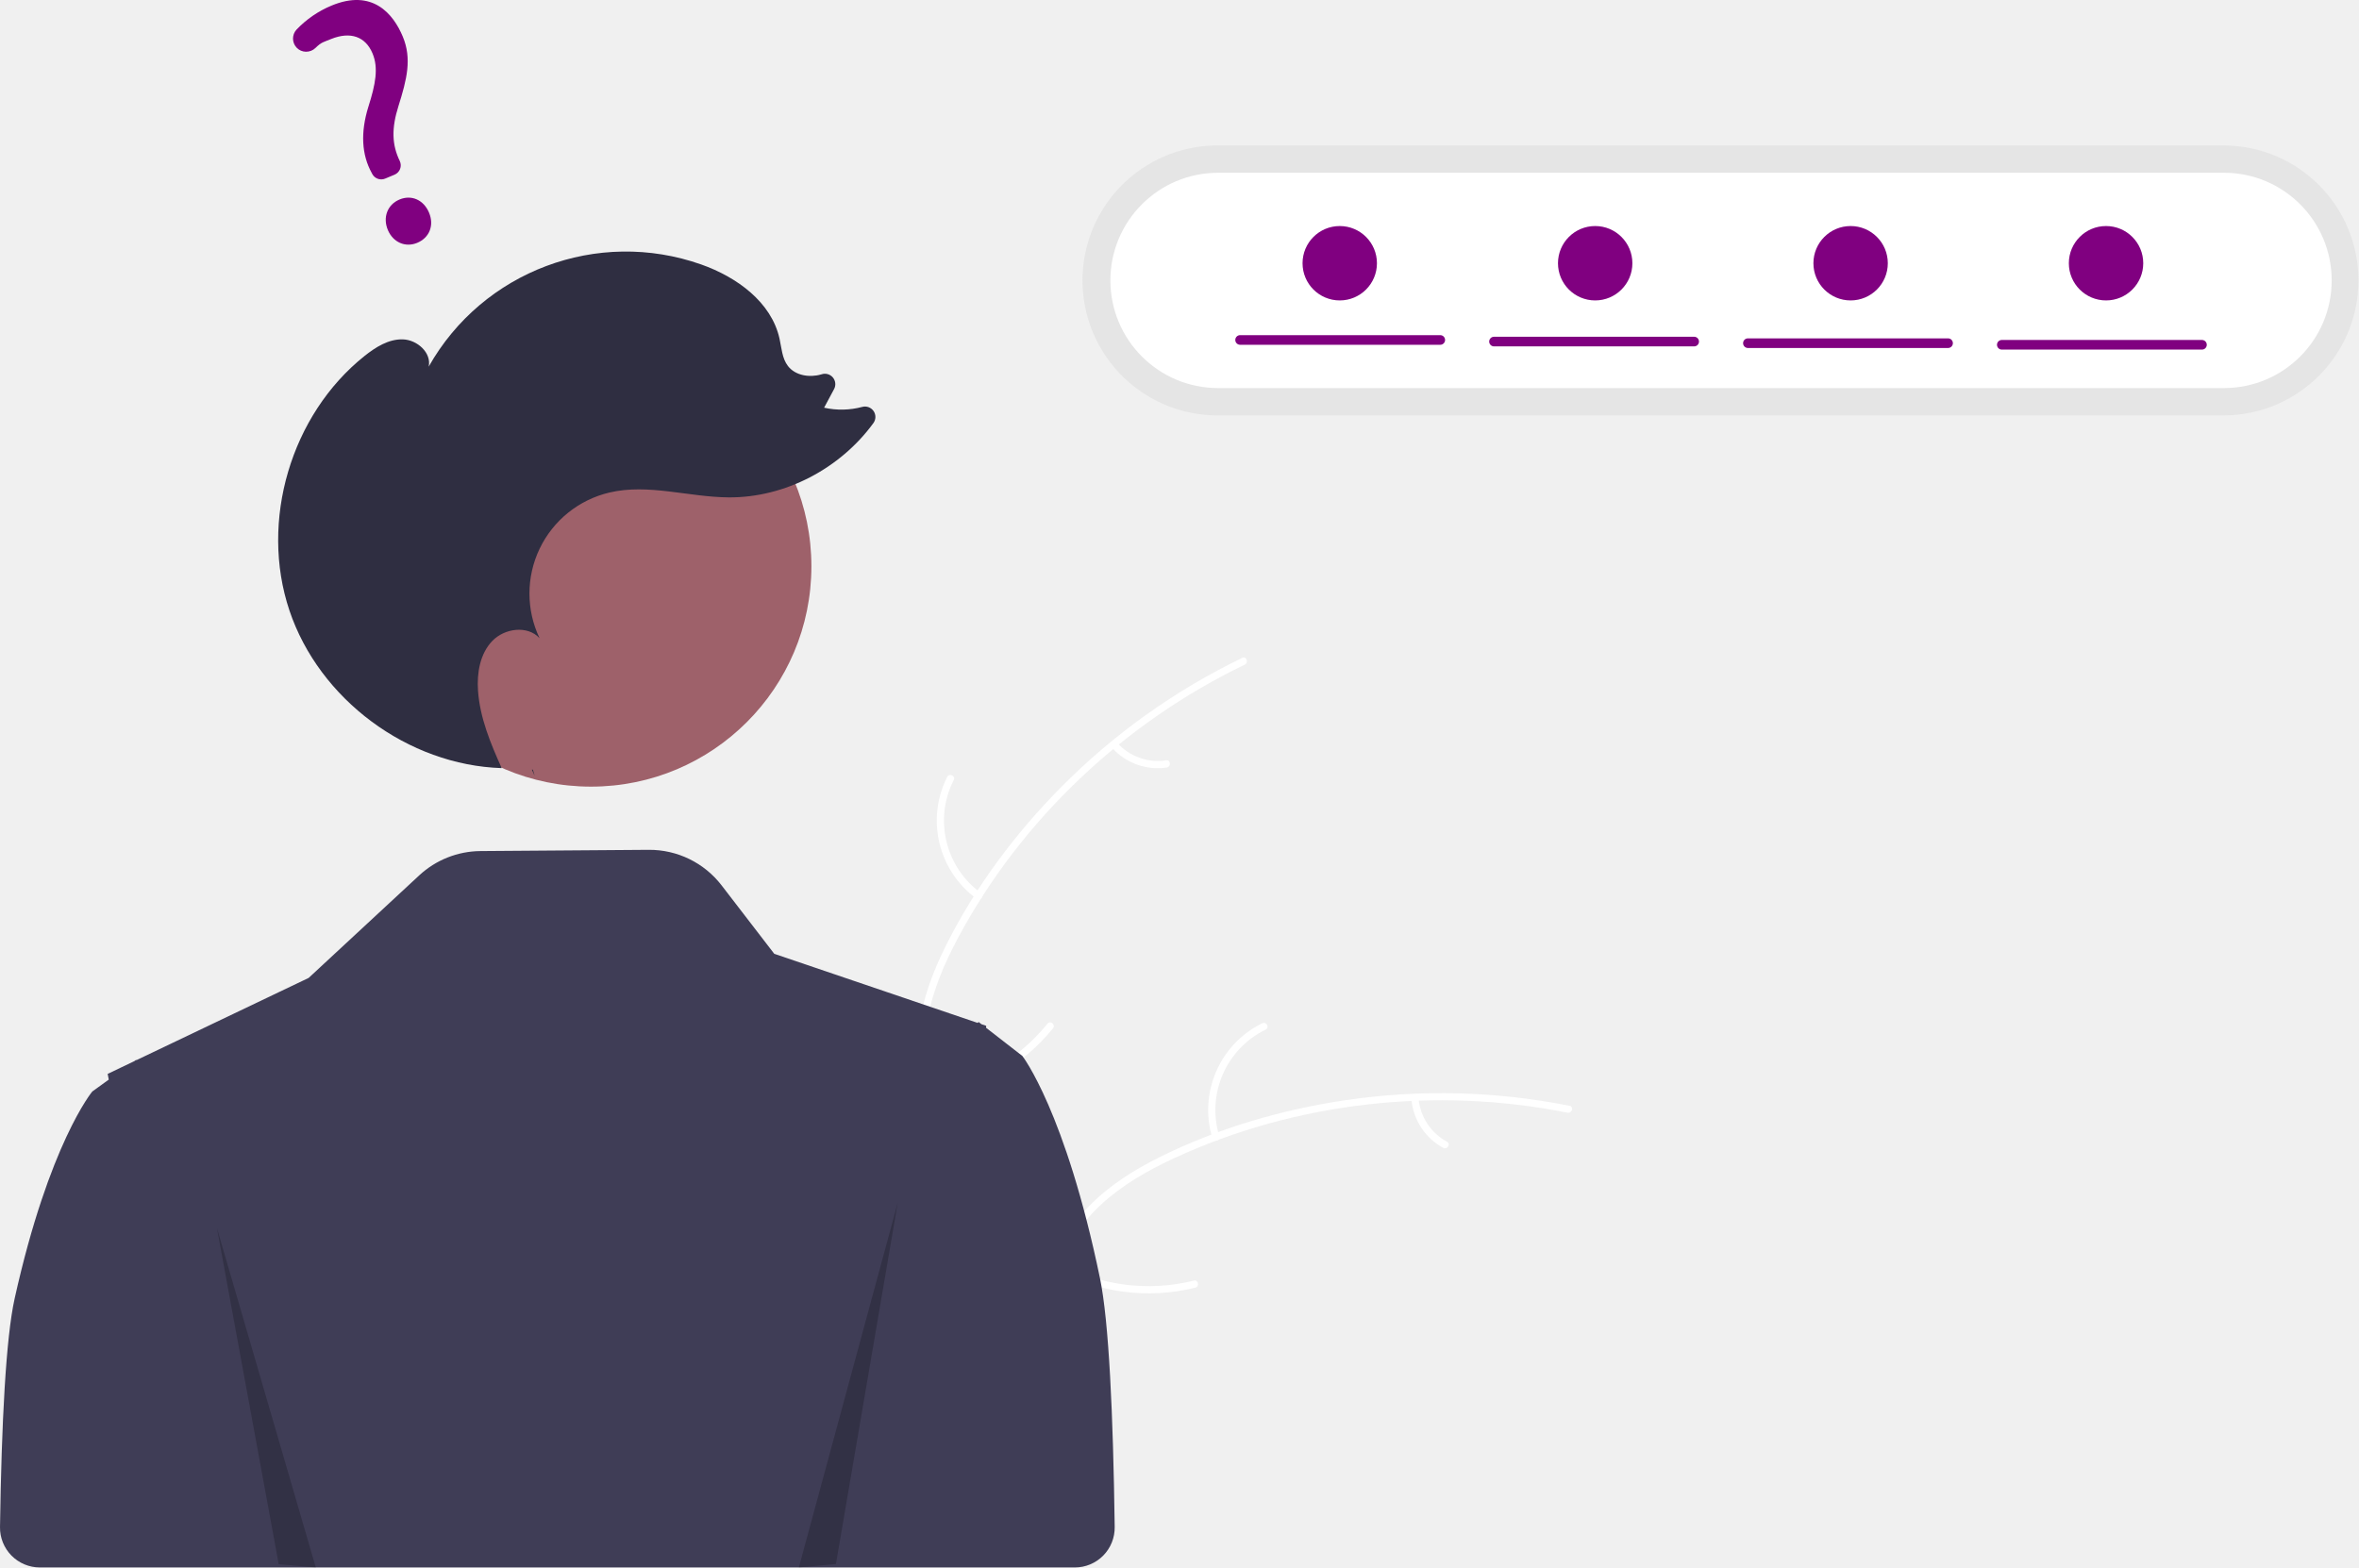
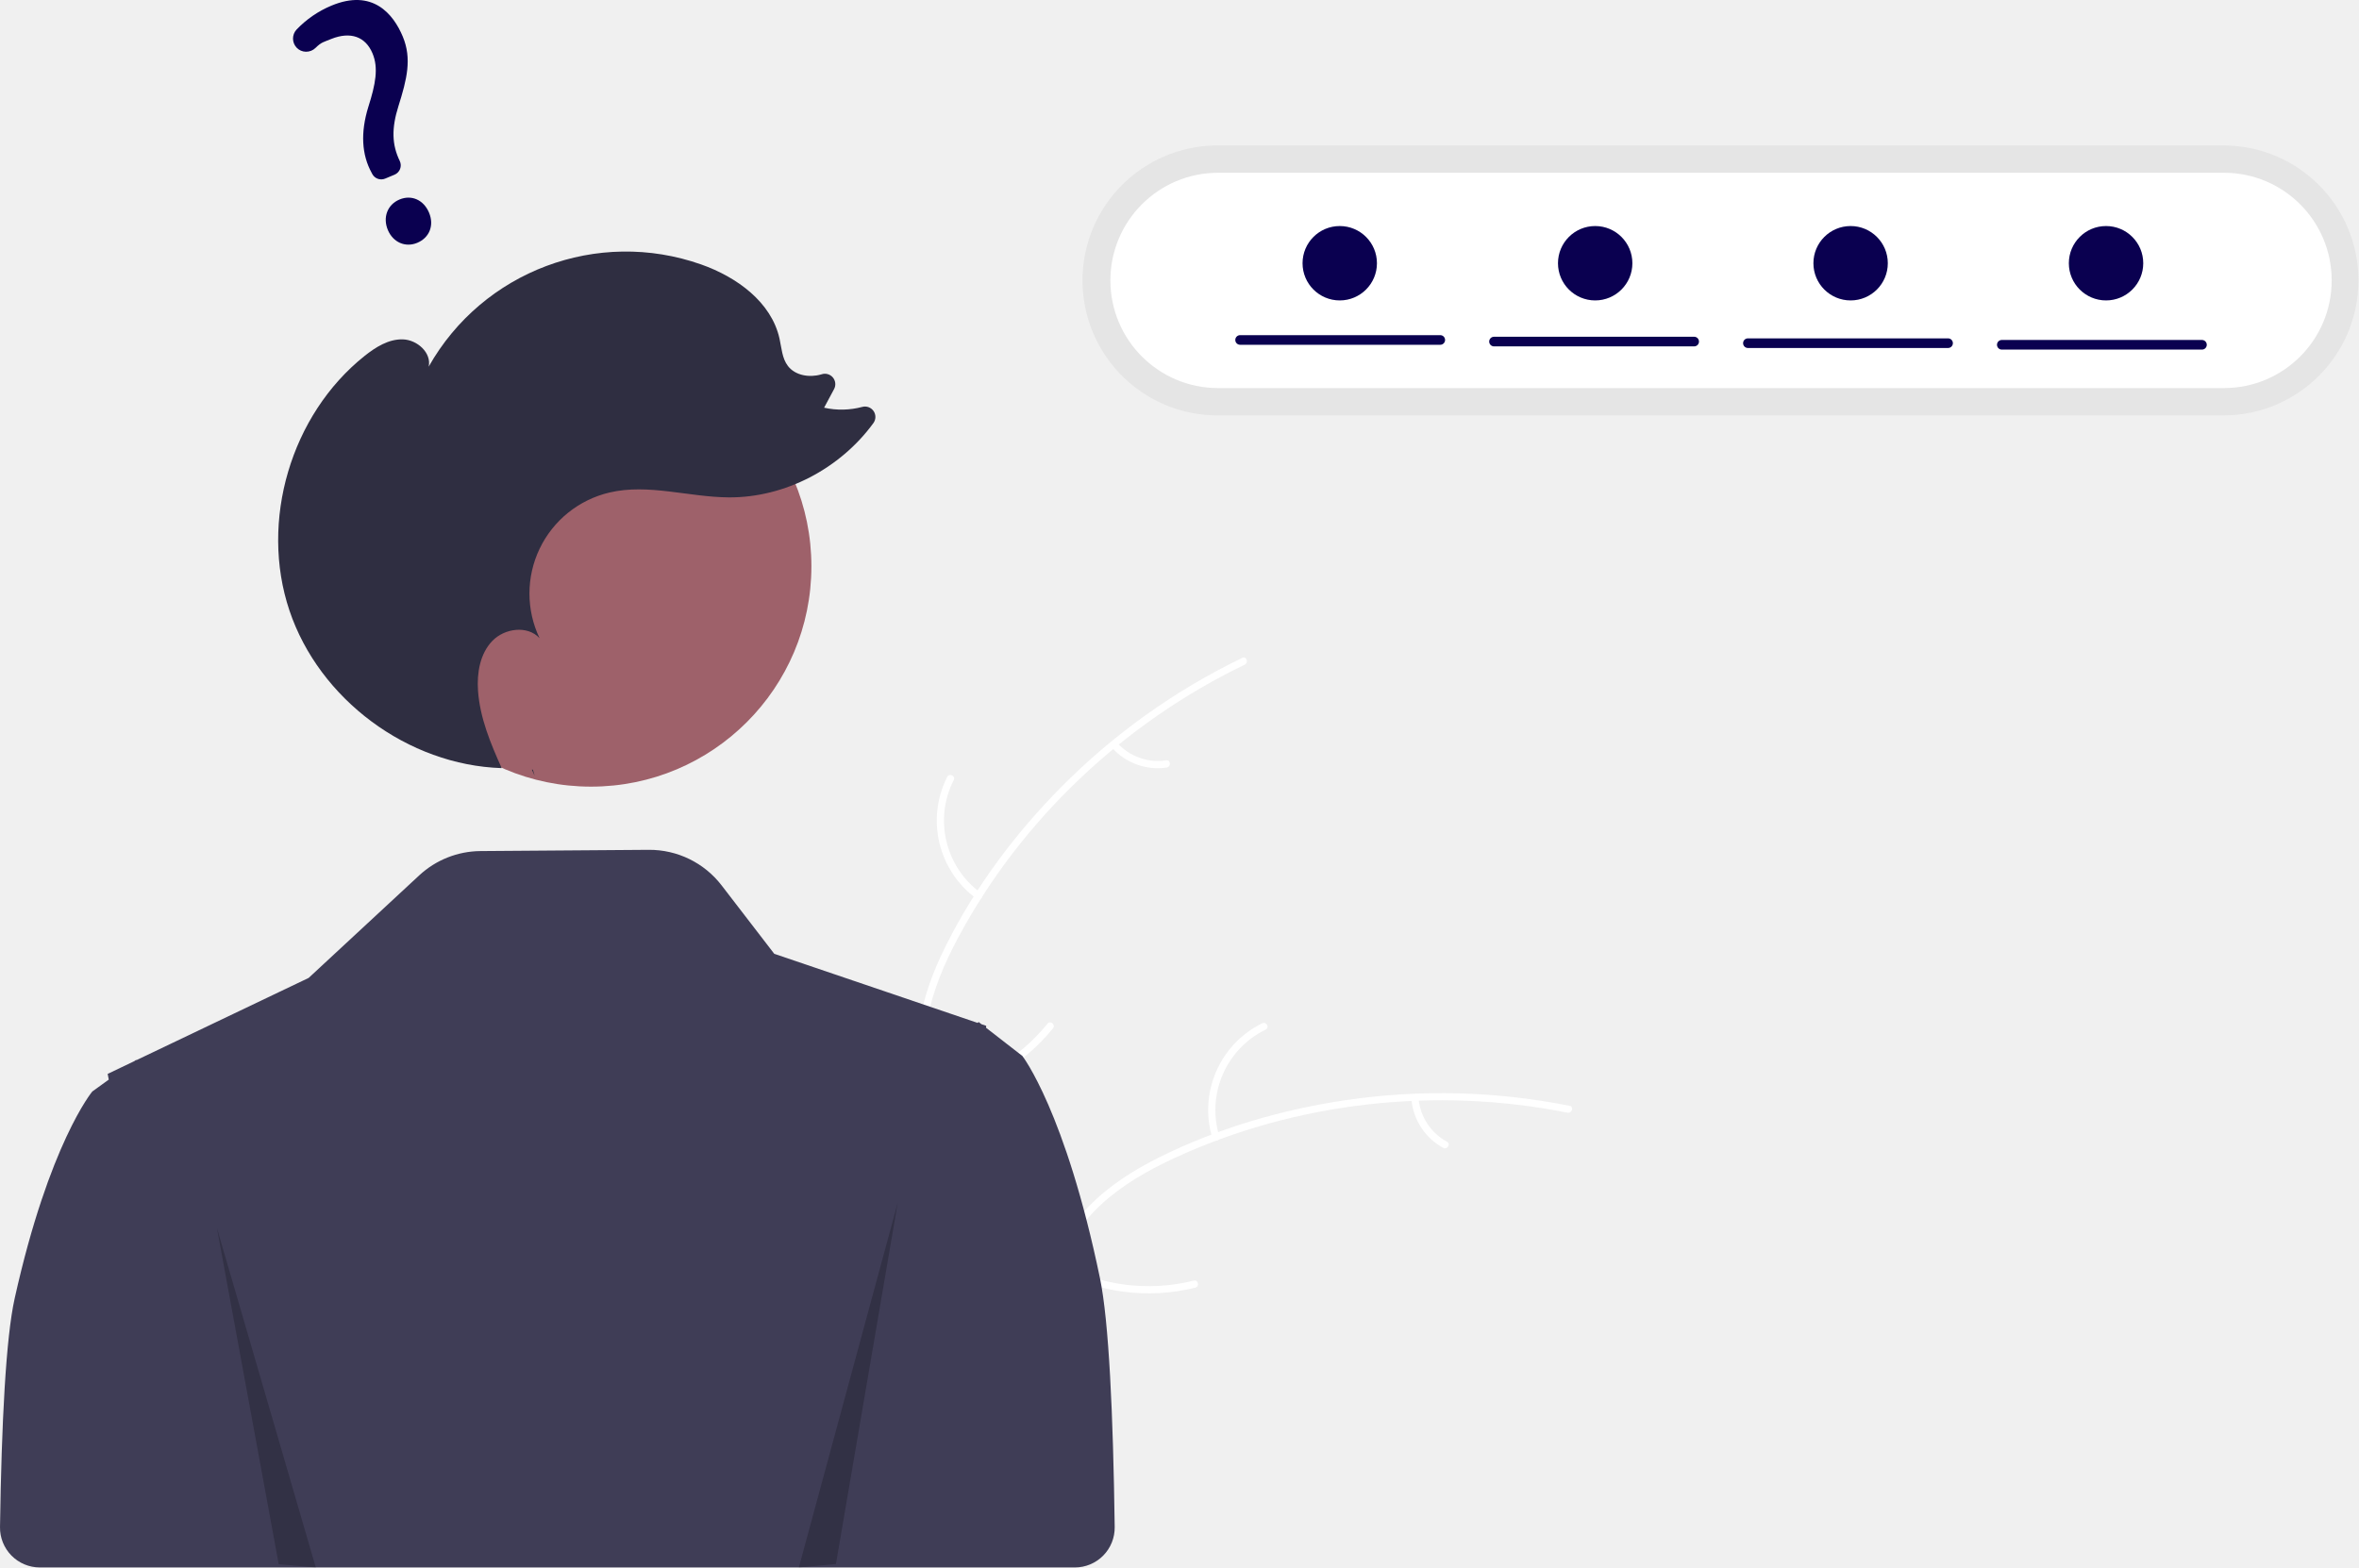
<svg xmlns="http://www.w3.org/2000/svg" data-name="Layer 1" width="951.235" height="632.162" viewBox="0 0 951.235 632.162">
  <path d="M465.591,496.884c32.599-57.345,94.782-101.377,160.608-97.135a303.919,303.919,0,0,0-79.931,192.744c-1.081,27.644.595,58.502-17.759,79.201-11.42,12.88-28.877,19.117-46.04,20.426-17.164,1.308-34.324-1.793-51.259-4.881l-4.108,1.261C425.537,622.556,432.992,554.23,465.591,496.884Z" transform="translate(-124.3823 -133.0693)" fill="#f0f0f0" />
  <path d="M626.297,401.13C577.62,424.563,536.113,463.7,510.633,511.429c-5.509,10.319-10.199,21.266-12.244,32.841-2.047,11.58-.617,22.603,3.338,33.602,3.616,10.055,8.479,19.921,9.588,30.68,1.169,11.34-3.004,21.944-10.515,30.359-9.19,10.296-21.531,16.677-33.817,22.497-13.641,6.462-27.912,12.958-37.573,25.019-1.171,1.461-3.37-.441-2.201-1.9,16.809-20.983,45.583-24.928,65.536-41.831,9.31-7.887,16.3-18.628,15.859-31.214-.386-11.005-5.392-21.184-9.141-31.333-3.937-10.657-5.9-21.372-4.488-32.734,1.444-11.622,5.716-22.776,10.937-33.191,11.774-23.488,27.887-45.051,46.345-63.691a264.375,264.375,0,0,1,73.099-52.155c1.681-.809,2.612,1.947.942,2.751Z" transform="translate(-124.3823 -133.0693)" fill="#fff" />
  <path d="M518.097,495.478a38.974,38.974,0,0,1-11.761-49.077c.851-1.666,3.48-.421,2.627,1.247a36.089,36.089,0,0,0,11.033,45.63c1.515,1.097-.393,3.291-1.9,2.201Z" transform="translate(-124.3823 -133.0693)" fill="#fff" />
  <path d="M499.222,573.016A75.118,75.118,0,0,0,546.783,545.906c1.176-1.457,3.375.444,2.201,1.9A78.134,78.134,0,0,1,499.435,575.915c-1.855.266-2.058-2.635-.213-2.899Z" transform="translate(-124.3823 -133.0693)" fill="#fff" />
  <path d="M574.907,432.685a22.061,22.061,0,0,0,19.718,7.03c1.851-.289,2.052,2.612.213,2.899a24.721,24.721,0,0,1-21.83-7.728,1.502,1.502,0,0,1-.151-2.05,1.461,1.461,0,0,1,2.05-.151Z" transform="translate(-124.3823 -133.0693)" fill="#fff" />
  <path d="M757.173,580.652c-1.151.213-2.302.427-3.463.662a290.53,290.53,0,0,0-45.425,12.557c-1.149.4-2.308.823-3.443,1.255a306.284,306.284,0,0,0-96.329,58.622,297.44,297.44,0,0,0-31.2,32.695c-13.196,16.123-26.221,34.654-43.465,45.166a51.028,51.028,0,0,1-5.552,3.01l-99.338-41.204c-.179-.207-.368-.392-.548-.599l-4.041-1.464c.451-.636.932-1.287,1.383-1.923.26-.37.542-.731.802-1.102.18-.244.362-.488.511-.718.06-.081.121-.162.171-.221.149-.23.311-.429.451-.636q4.02-5.465,8.13-10.892c.009-.023.009-.023.041-.036,20.951-27.516,44.382-53.525,71.017-75.151.802-.65,1.611-1.324,2.458-1.955a283.824,283.824,0,0,1,38.364-25.951,250.912,250.912,0,0,1,22.758-11.253A208.652,208.652,0,0,1,633.669,545.389c43.431-4.033,87.669,5.869,120.98,33.154C755.5,579.241,756.331,579.931,757.173,580.652Z" transform="translate(-124.3823 -133.0693)" fill="#f0f0f0" />
  <path d="M756.427,581.82c-52.975-10.597-109.678-4.339-158.759,18.43-10.611,4.923-20.947,10.84-29.549,18.85-8.606,8.014-14.101,17.676-17.565,28.839-3.167,10.205-5.224,21.011-10.816,30.269-5.895,9.758-15.61,15.712-26.674,17.909-13.537,2.688-27.232.352-40.545-2.397-14.782-3.053-30.088-6.459-45.063-2.646-1.814.462-2.425-2.381-.613-2.842,26.055-6.634,51.404,7.541,77.512,6.058,12.183-.692,24.23-5.06,31.455-15.374,6.318-9.019,8.449-20.16,11.566-30.521,3.273-10.879,8.157-20.616,16.124-28.838,8.151-8.41,18.277-14.744,28.715-19.916,23.542-11.665,49.39-19.181,75.35-22.951a264.375,264.375,0,0,1,89.766,2.367c1.83.366.913,3.127-.905,2.763Z" transform="translate(-124.3823 -133.0693)" fill="#fff" />
  <path d="M613.231,592.008a38.974,38.974,0,0,1,20.158-46.266c1.682-.817,3.032,1.759,1.347,2.577a36.089,36.089,0,0,0-18.663,43.076c.549,1.788-2.296,2.391-2.842.613Z" transform="translate(-124.3823 -133.0693)" fill="#fff" />
  <path d="M551.478,642.554a75.118,75.118,0,0,0,54.296,6.99c1.816-.456,2.427,2.387.613,2.842a78.135,78.135,0,0,1-56.485-7.388c-1.641-.905-.057-3.343,1.576-2.443Z" transform="translate(-124.3823 -133.0693)" fill="#fff" />
  <path d="M696.396,576.075a22.061,22.061,0,0,0,11.511,17.484c1.652.884.066,3.321-1.576,2.443a24.721,24.721,0,0,1-12.777-19.314,1.502,1.502,0,0,1,1.114-1.728,1.461,1.461,0,0,1,1.728,1.114Z" transform="translate(-124.3823 -133.0693)" fill="#fff" />
  <path d="M567.941,648.631c-13.912-67.267-31.302-89.694-31.302-89.694l-6.643-5.152-7.989-6.206.039-.798-1.895-.644-.445-.346-.729-.56-.117.126-.248.256-36.152-12.289-45.865-15.579L415.355,490.14a36.734,36.734,0,0,0-29.387-14.334l-67.829.502a36.734,36.734,0,0,0-24.71,9.801l-44.583,41.354-69.469,33.178-.117-.117-.729.521-10.734,5.132.443,2.306-6.643,4.794s-17.39,20.868-31.302,83.459c-3.539,15.926-5.281,50.09-5.91,92.188a16.069,16.069,0,0,0,16.062,16.307H511.494v-0H557.806a16.072,16.072,0,0,0,16.063-16.291C573.254,703.131,571.513,665.902,567.941,648.631Z" transform="translate(-124.3823 -133.0693)" fill="#3f3d56" />
  <path d="M615.548,191.732a54.431,54.431,0,1,0,0,108.861H1021.187a54.431,54.431,0,0,0,0-108.861Z" transform="translate(-124.3823 -133.0693)" fill="#e5e5e5" />
  <path d="M615.548,202.747a43.415,43.415,0,1,0,0,86.83H1021.187a43.415,43.415,0,0,0,0-86.83Z" transform="translate(-124.3823 -133.0693)" fill="#fff" />
  <circle id="e096411a-cdc3-4e6d-bbd4-4630e1fee17e" data-name="ab6171fa-7d69-4734-b81c-8dff60f9761b" cx="238.323" cy="228.392" r="88.863" fill="#9e616a" />
  <path d="M339.972,445.973q-.569-1.254-1.136-2.516c.146.005.29.026.435.029Z" transform="translate(-124.3823 -133.0693)" fill="#2f2e41" />
  <path d="M271.371,276.64c4.494-3.585,9.747-6.884,15.494-6.699,5.746.185,11.573,5.375,10.383,11a91.318,91.318,0,0,1,109.895-41.208c14.282,5.039,28.287,15.119,31.568,29.904.842,3.795,1.023,7.957,3.393,11.039,2.988,3.886,8.705,4.765,13.412,3.398q.071-.021.141-.042a4.199,4.199,0,0,1,5.073,5.927l-4.041,7.537a32.383,32.383,0,0,0,15.428-.328,4.195,4.195,0,0,1,4.455,6.528c-13.325,18.294-35.586,30.108-58.303,29.969-16.146-.098-32.458-5.663-48.172-1.95a41.844,41.844,0,0,0-28.144,58.74c-4.827-5.28-14.159-4.03-19.097,1.147-4.938,5.177-6.216,12.904-5.719,20.041.761,10.916,5.038,21.201,9.546,31.212-37.801-1.19-73.555-27.707-85.59-63.572C229.008,343.267,241.674,300.33,271.371,276.64Z" transform="translate(-124.3823 -133.0693)" fill="#2f2e41" />
  <polygon points="87.464 495.253 112.388 630.86 127.343 632.162 87.464 495.253" opacity="0.2" />
  <polygon points="362.007 485.026 337.083 630.762 322.128 632.162 362.007 485.026" opacity="0.2" />
-   <path d="M292.629,231.001c-4.779,1.995-9.765-.191-11.857-5.2-2.123-5.085-.14-10.246,4.715-12.274,4.856-2.028,9.754.165,11.911,5.331C299.524,223.948,297.563,228.941,292.629,231.001Zm-9.154-27.482-3.8,1.587a4.099,4.099,0,0,1-5.206-1.909l-.188-.368c-4.088-7.373-4.557-16.335-1.384-26.621,2.939-9.227,4.16-15.717,1.705-21.596-2.838-6.797-8.899-8.927-16.628-5.842-2.998,1.252-3.952,1.232-6.311,3.572a5.416,5.416,0,0,1-3.921,1.593,5.235,5.235,0,0,1-3.747-1.643,5.348,5.348,0,0,1-.037-7.297,41.535,41.535,0,0,1,14.046-9.644c16.606-6.934,24.966,3.303,28.792,12.465,3.742,8.961,1.637,17.275-1.745,28.043-2.834,8.948-2.669,15.578.55,22.17a4.081,4.081,0,0,1-2.126,5.491Z" transform="translate(-124.3823 -133.0693)" fill="#800080" />
-   <path d="M705.149,272.122h-80.707a1.944,1.944,0,1,1,0-3.888h80.707a1.944,1.944,0,0,1,0,3.888Z" transform="translate(-124.3823 -133.0693)" fill="#800080" />
-   <path d="M807.53,272.77h-80.707a1.944,1.944,0,1,1,0-3.888h80.707a1.944,1.944,0,1,1,0,3.888Z" transform="translate(-124.3823 -133.0693)" fill="#800080" />
-   <path d="M909.912,273.418H829.205a1.944,1.944,0,0,1,0-3.888h80.707a1.944,1.944,0,1,1,0,3.888Z" transform="translate(-124.3823 -133.0693)" fill="#800080" />
-   <path d="M1012.294,274.066h-80.707a1.944,1.944,0,0,1,0-3.888h80.707a1.944,1.944,0,0,1,0,3.888Z" transform="translate(-124.3823 -133.0693)" fill="#800080" />
-   <circle cx="540.235" cy="106.162" r="15" fill="#800080" />
-   <circle cx="643.235" cy="106.162" r="15" fill="#800080" />
-   <circle cx="746.235" cy="106.162" r="15" fill="#800080" />
-   <circle cx="849.235" cy="106.162" r="15" fill="#800080" />
+   <path d="M292.629,231.001c-4.779,1.995-9.765-.191-11.857-5.2-2.123-5.085-.14-10.246,4.715-12.274,4.856-2.028,9.754.165,11.911,5.331C299.524,223.948,297.563,228.941,292.629,231.001Zm-9.154-27.482-3.8,1.587a4.099,4.099,0,0,1-5.206-1.909l-.188-.368c-4.088-7.373-4.557-16.335-1.384-26.621,2.939-9.227,4.16-15.717,1.705-21.596-2.838-6.797-8.899-8.927-16.628-5.842-2.998,1.252-3.952,1.232-6.311,3.572a5.416,5.416,0,0,1-3.921,1.593,5.235,5.235,0,0,1-3.747-1.643,5.348,5.348,0,0,1-.037-7.297,41.535,41.535,0,0,1,14.046-9.644c16.606-6.934,24.966,3.303,28.792,12.465,3.742,8.961,1.637,17.275-1.745,28.043-2.834,8.948-2.669,15.578.55,22.17a4.081,4.081,0,0,1-2.126,5.491Z" transform="translate(-124.3823 -133.0693)" fill="#0a0050" />
+   <path d="M705.149,272.122h-80.707a1.944,1.944,0,1,1,0-3.888h80.707a1.944,1.944,0,0,1,0,3.888Z" transform="translate(-124.3823 -133.0693)" fill="#0a0050" />
+   <path d="M807.53,272.77h-80.707a1.944,1.944,0,1,1,0-3.888h80.707a1.944,1.944,0,1,1,0,3.888Z" transform="translate(-124.3823 -133.0693)" fill="#0a0050" />
+   <path d="M909.912,273.418H829.205a1.944,1.944,0,0,1,0-3.888h80.707a1.944,1.944,0,1,1,0,3.888Z" transform="translate(-124.3823 -133.0693)" fill="#0a0050" />
+   <path d="M1012.294,274.066h-80.707a1.944,1.944,0,0,1,0-3.888h80.707a1.944,1.944,0,0,1,0,3.888Z" transform="translate(-124.3823 -133.0693)" fill="#0a0050" />
+   <circle cx="540.235" cy="106.162" r="15" fill="#0a0050" />
+   <circle cx="643.235" cy="106.162" r="15" fill="#0a0050" />
+   <circle cx="746.235" cy="106.162" r="15" fill="#0a0050" />
+   <circle cx="849.235" cy="106.162" r="15" fill="#0a0050" />
</svg>
